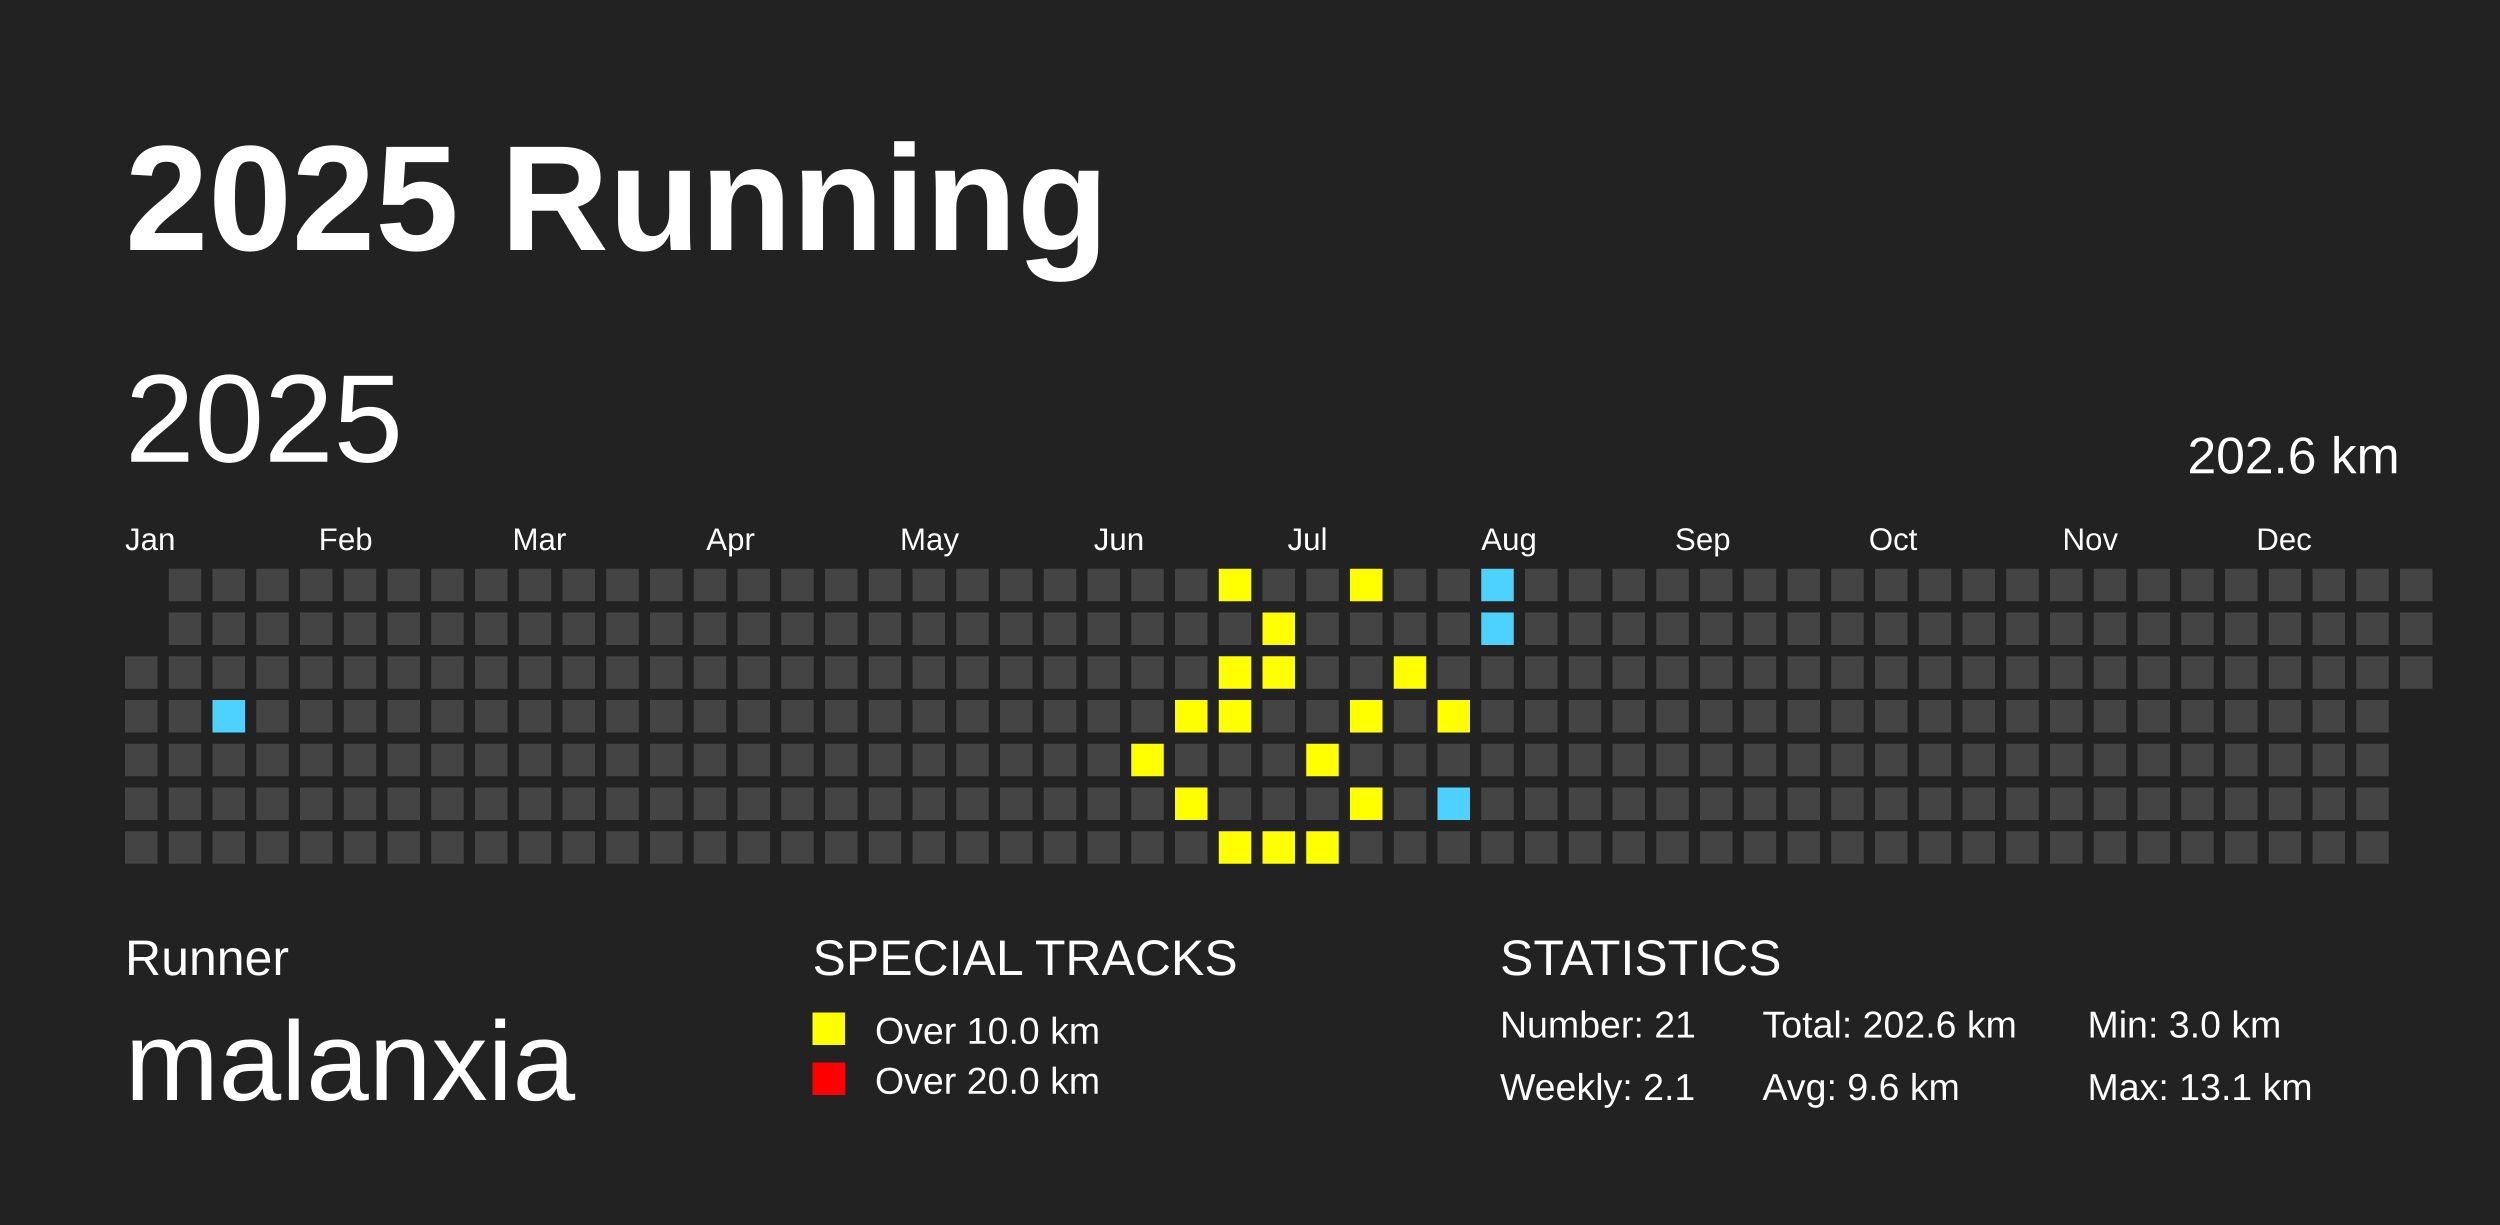
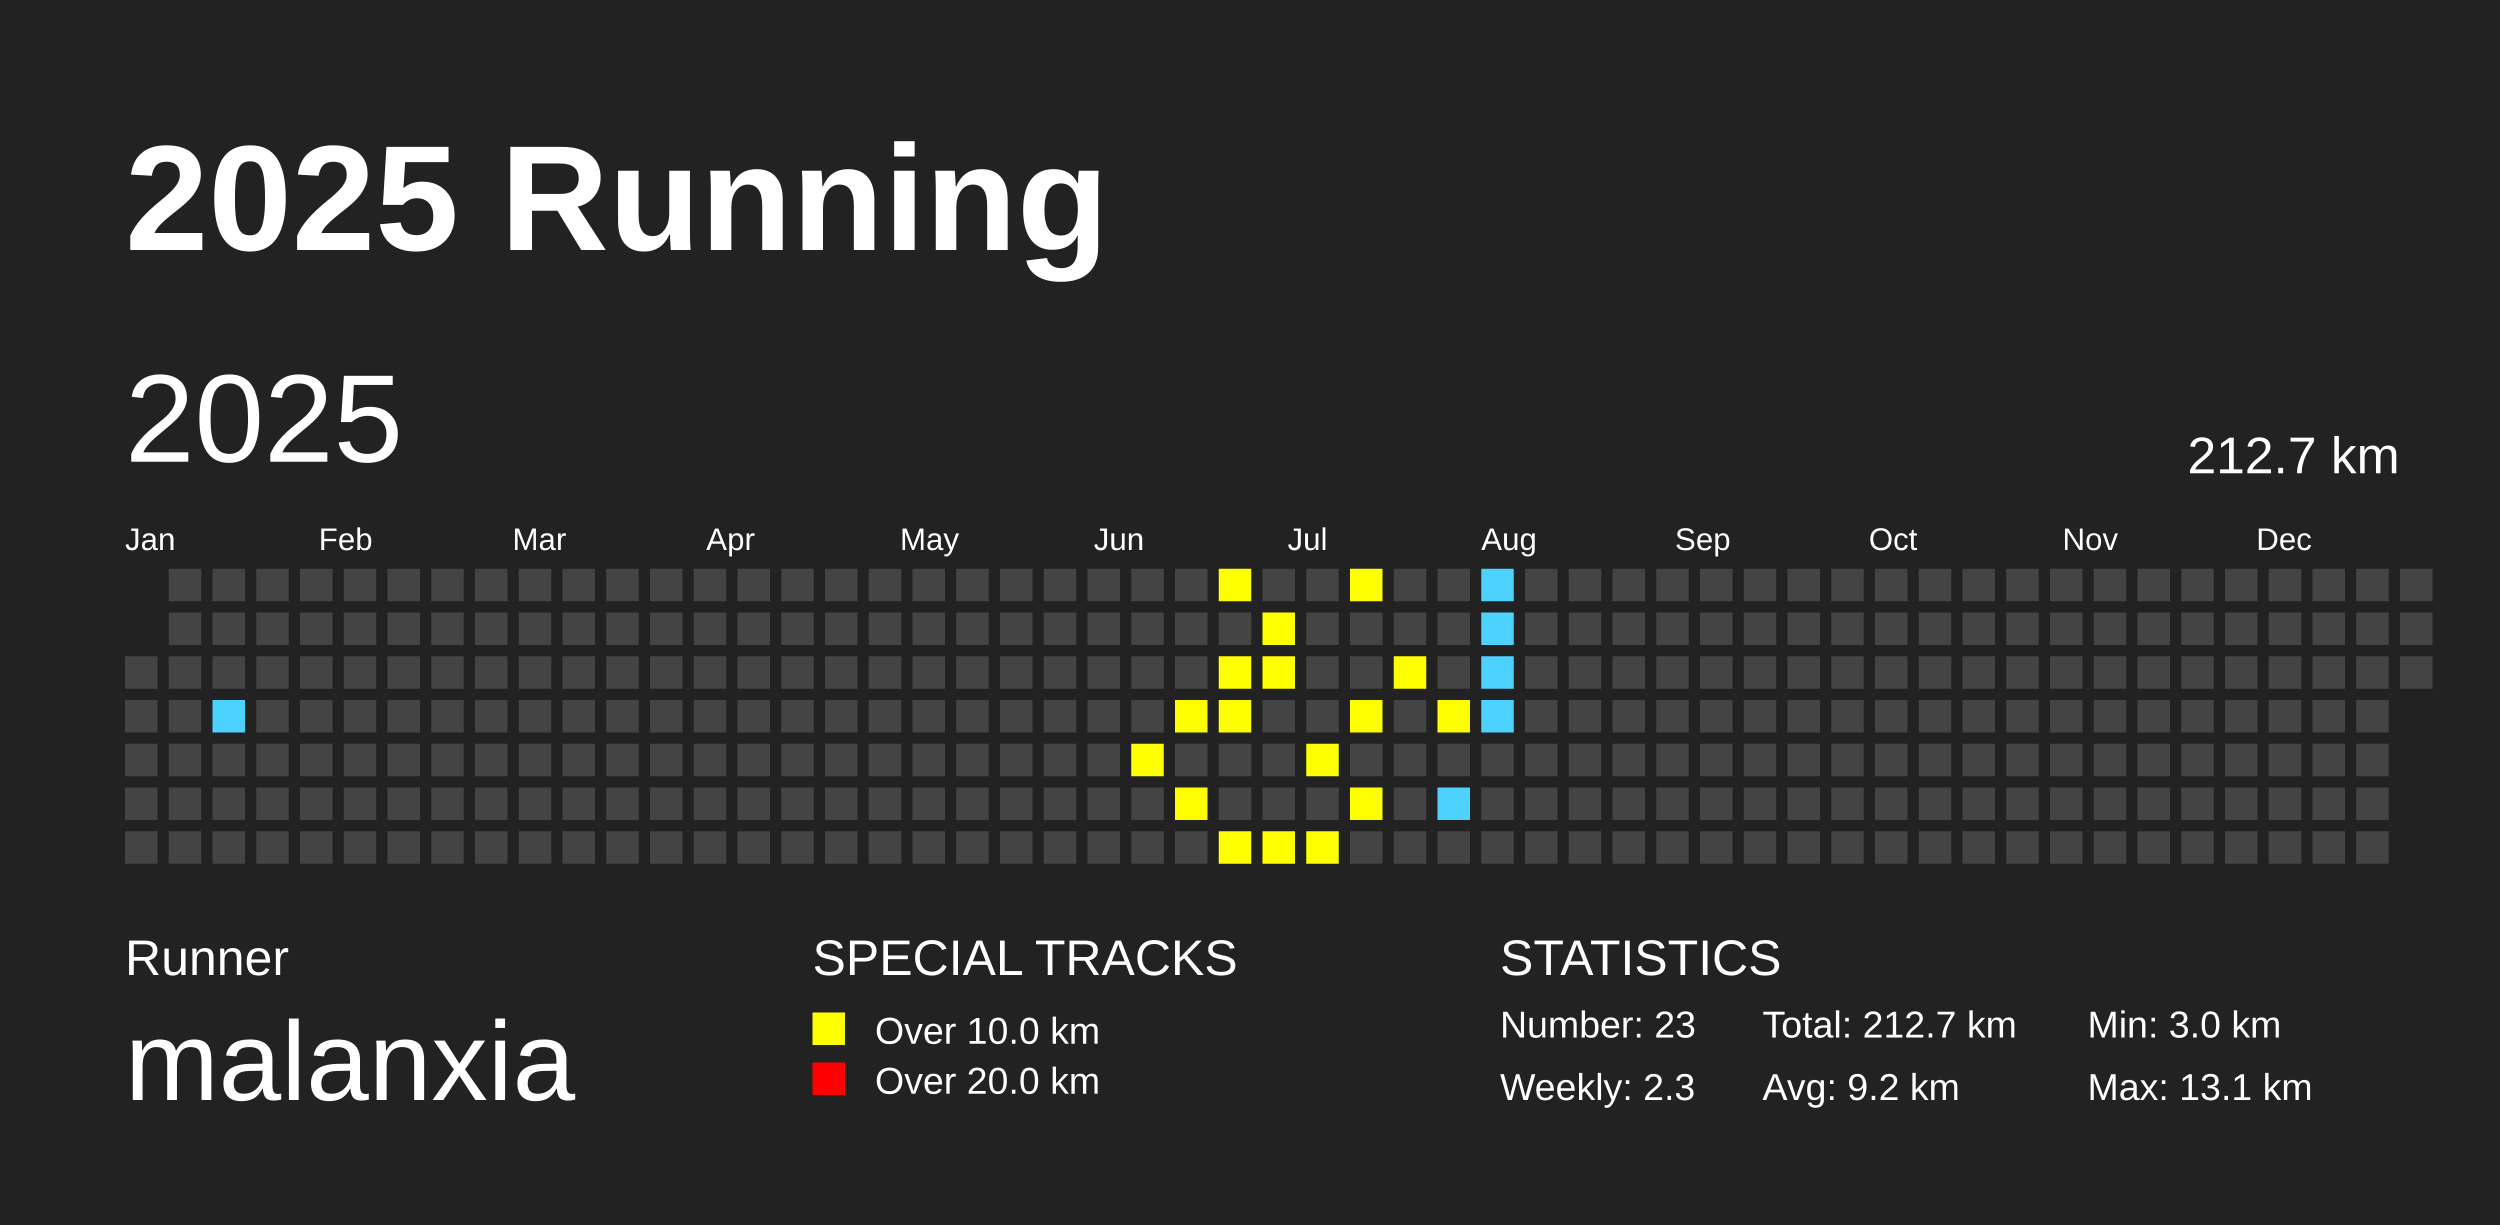
<svg xmlns="http://www.w3.org/2000/svg" baseProfile="full" height="98mm" version="1.1" viewBox="0,0,200,98" width="200mm">
  <defs />
  <rect fill="#222222" height="98" width="200" x="0" y="0" />
  <text fill="#FFFFFF" style="font-size:12px; font-family:Arial; font-weight:bold;" x="10" y="20">2025 Running</text>
  <text fill="#FFFFFF" style="font-size:4px; font-family:Arial" x="10" y="78">Runner</text>
  <text fill="#FFFFFF" style="font-size:9px; font-family:Arial" x="10" y="88">malanxia</text>
  <text fill="#FFFFFF" style="font-size:4px; font-family:Arial" x="65" y="78">SPECIAL TRACKS</text>
  <rect fill="yellow" height="2.6" width="2.6" x="65" y="81" />
  <text fill="#FFFFFF" style="font-size:3px; font-family:Arial" x="70" y="83.5">Over 10.0 km</text>
  <rect fill="red" height="2.6" width="2.6" x="65" y="85" />
  <text fill="#FFFFFF" style="font-size:3px; font-family:Arial" x="70" y="87.5">Over 20.0 km</text>
  <text fill="#FFFFFF" style="font-size:4px; font-family:Arial" x="120" y="78">STATISTICS</text>
-   <text fill="#FFFFFF" style="font-size:3px; font-family:Arial" x="120" y="83">Number: 21</text>
-   <text fill="#FFFFFF" style="font-size:3px; font-family:Arial" x="120" y="88">Weekly: 2.1</text>
-   <text fill="#FFFFFF" style="font-size:3px; font-family:Arial" x="141" y="83">Total: 202.6 km</text>
-   <text fill="#FFFFFF" style="font-size:3px; font-family:Arial" x="141" y="88">Avg: 9.6 km</text>
+   <text fill="#FFFFFF" style="font-size:3px; font-family:Arial" x="120" y="83">Number: 23</text>
+   <text fill="#FFFFFF" style="font-size:3px; font-family:Arial" x="120" y="88">Weekly: 2.3</text>
+   <text fill="#FFFFFF" style="font-size:3px; font-family:Arial" x="141" y="83">Total: 212.7 km</text>
+   <text fill="#FFFFFF" style="font-size:3px; font-family:Arial" x="141" y="88">Avg: 9.2 km</text>
  <text fill="#FFFFFF" style="font-size:3px; font-family:Arial" x="167" y="83">Min: 3.0 km</text>
  <text fill="#FFFFFF" style="font-size:3px; font-family:Arial" x="167" y="88">Max: 13.1 km</text>
  <text dominant-baseline="hanging" fill="#FFFFFF" style="font-size:10.0px; font-family:Arial;" x="10" y="30">2025</text>
-   <text dominant-baseline="hanging" fill="#FFFFFF" style="font-size:4.125px; font-family:Arial;" x="175" y="35">202.6 km</text>
+   <text dominant-baseline="hanging" fill="#FFFFFF" style="font-size:4.125px; font-family:Arial;" x="175" y="35">212.7 km</text>
  <text fill="#FFFFFF" style="font-size:2.5px; font-family:Arial" x="10.0" y="44">Jan</text>
  <text fill="#FFFFFF" style="font-size:2.5px; font-family:Arial" x="25.5" y="44">Feb</text>
  <text fill="#FFFFFF" style="font-size:2.5px; font-family:Arial" x="41.0" y="44">Mar</text>
  <text fill="#FFFFFF" style="font-size:2.5px; font-family:Arial" x="56.5" y="44">Apr</text>
  <text fill="#FFFFFF" style="font-size:2.5px; font-family:Arial" x="72.0" y="44">May</text>
  <text fill="#FFFFFF" style="font-size:2.5px; font-family:Arial" x="87.5" y="44">Jun</text>
  <text fill="#FFFFFF" style="font-size:2.5px; font-family:Arial" x="103.0" y="44">Jul</text>
  <text fill="#FFFFFF" style="font-size:2.5px; font-family:Arial" x="118.5" y="44">Aug</text>
  <text fill="#FFFFFF" style="font-size:2.5px; font-family:Arial" x="134.0" y="44">Sep</text>
  <text fill="#FFFFFF" style="font-size:2.5px; font-family:Arial" x="149.5" y="44">Oct</text>
  <text fill="#FFFFFF" style="font-size:2.5px; font-family:Arial" x="165.0" y="44">Nov</text>
  <text fill="#FFFFFF" style="font-size:2.5px; font-family:Arial" x="180.5" y="44">Dec</text>
  <rect fill="#444444" height="2.6" width="2.6" x="10.0" y="52.5" />
  <rect fill="#444444" height="2.6" width="2.6" x="10.0" y="56.0" />
  <rect fill="#444444" height="2.6" width="2.6" x="10.0" y="59.5" />
  <rect fill="#444444" height="2.6" width="2.6" x="10.0" y="63.0" />
  <rect fill="#444444" height="2.6" width="2.6" x="10.0" y="66.5" />
  <rect fill="#444444" height="2.6" width="2.6" x="13.5" y="45.5" />
  <rect fill="#444444" height="2.6" width="2.6" x="13.5" y="49.0" />
  <rect fill="#444444" height="2.6" width="2.6" x="13.5" y="52.5" />
  <rect fill="#444444" height="2.6" width="2.6" x="13.5" y="56.0" />
  <rect fill="#444444" height="2.6" width="2.6" x="13.5" y="59.5" />
  <rect fill="#444444" height="2.6" width="2.6" x="13.5" y="63.0" />
  <rect fill="#444444" height="2.6" width="2.6" x="13.5" y="66.5" />
  <rect fill="#444444" height="2.6" width="2.6" x="17.0" y="45.5" />
  <rect fill="#444444" height="2.6" width="2.6" x="17.0" y="49.0" />
  <rect fill="#444444" height="2.6" width="2.6" x="17.0" y="52.5" />
  <rect fill="#4DD2FF" height="2.6" width="2.6" x="17.0" y="56.0" />
  <rect fill="#444444" height="2.6" width="2.6" x="17.0" y="59.5" />
  <rect fill="#444444" height="2.6" width="2.6" x="17.0" y="63.0" />
  <rect fill="#444444" height="2.6" width="2.6" x="17.0" y="66.5" />
  <rect fill="#444444" height="2.6" width="2.6" x="20.5" y="45.5" />
  <rect fill="#444444" height="2.6" width="2.6" x="20.5" y="49.0" />
  <rect fill="#444444" height="2.6" width="2.6" x="20.5" y="52.5" />
  <rect fill="#444444" height="2.6" width="2.6" x="20.5" y="56.0" />
  <rect fill="#444444" height="2.6" width="2.6" x="20.5" y="59.5" />
  <rect fill="#444444" height="2.6" width="2.6" x="20.5" y="63.0" />
  <rect fill="#444444" height="2.6" width="2.6" x="20.5" y="66.5" />
  <rect fill="#444444" height="2.6" width="2.6" x="24.0" y="45.5" />
  <rect fill="#444444" height="2.6" width="2.6" x="24.0" y="49.0" />
  <rect fill="#444444" height="2.6" width="2.6" x="24.0" y="52.5" />
  <rect fill="#444444" height="2.6" width="2.6" x="24.0" y="56.0" />
  <rect fill="#444444" height="2.6" width="2.6" x="24.0" y="59.5" />
  <rect fill="#444444" height="2.6" width="2.6" x="24.0" y="63.0" />
  <rect fill="#444444" height="2.6" width="2.6" x="24.0" y="66.5" />
  <rect fill="#444444" height="2.6" width="2.6" x="27.5" y="45.5" />
  <rect fill="#444444" height="2.6" width="2.6" x="27.5" y="49.0" />
  <rect fill="#444444" height="2.6" width="2.6" x="27.5" y="52.5" />
  <rect fill="#444444" height="2.6" width="2.6" x="27.5" y="56.0" />
  <rect fill="#444444" height="2.6" width="2.6" x="27.5" y="59.5" />
  <rect fill="#444444" height="2.6" width="2.6" x="27.5" y="63.0" />
  <rect fill="#444444" height="2.6" width="2.6" x="27.5" y="66.5" />
  <rect fill="#444444" height="2.6" width="2.6" x="31.0" y="45.5" />
  <rect fill="#444444" height="2.6" width="2.6" x="31.0" y="49.0" />
  <rect fill="#444444" height="2.6" width="2.6" x="31.0" y="52.5" />
  <rect fill="#444444" height="2.6" width="2.6" x="31.0" y="56.0" />
  <rect fill="#444444" height="2.6" width="2.6" x="31.0" y="59.5" />
  <rect fill="#444444" height="2.6" width="2.6" x="31.0" y="63.0" />
  <rect fill="#444444" height="2.6" width="2.6" x="31.0" y="66.5" />
  <rect fill="#444444" height="2.6" width="2.6" x="34.5" y="45.5" />
  <rect fill="#444444" height="2.6" width="2.6" x="34.5" y="49.0" />
  <rect fill="#444444" height="2.6" width="2.6" x="34.5" y="52.5" />
  <rect fill="#444444" height="2.6" width="2.6" x="34.5" y="56.0" />
  <rect fill="#444444" height="2.6" width="2.6" x="34.5" y="59.5" />
  <rect fill="#444444" height="2.6" width="2.6" x="34.5" y="63.0" />
  <rect fill="#444444" height="2.6" width="2.6" x="34.5" y="66.5" />
  <rect fill="#444444" height="2.6" width="2.6" x="38.0" y="45.5" />
  <rect fill="#444444" height="2.6" width="2.6" x="38.0" y="49.0" />
  <rect fill="#444444" height="2.6" width="2.6" x="38.0" y="52.5" />
  <rect fill="#444444" height="2.6" width="2.6" x="38.0" y="56.0" />
  <rect fill="#444444" height="2.6" width="2.6" x="38.0" y="59.5" />
  <rect fill="#444444" height="2.6" width="2.6" x="38.0" y="63.0" />
  <rect fill="#444444" height="2.6" width="2.6" x="38.0" y="66.5" />
  <rect fill="#444444" height="2.6" width="2.6" x="41.5" y="45.5" />
  <rect fill="#444444" height="2.6" width="2.6" x="41.5" y="49.0" />
  <rect fill="#444444" height="2.6" width="2.6" x="41.5" y="52.5" />
  <rect fill="#444444" height="2.6" width="2.6" x="41.5" y="56.0" />
  <rect fill="#444444" height="2.6" width="2.6" x="41.5" y="59.5" />
  <rect fill="#444444" height="2.6" width="2.6" x="41.5" y="63.0" />
  <rect fill="#444444" height="2.6" width="2.6" x="41.5" y="66.5" />
  <rect fill="#444444" height="2.6" width="2.6" x="45.0" y="45.5" />
  <rect fill="#444444" height="2.6" width="2.6" x="45.0" y="49.0" />
  <rect fill="#444444" height="2.6" width="2.6" x="45.0" y="52.5" />
  <rect fill="#444444" height="2.6" width="2.6" x="45.0" y="56.0" />
  <rect fill="#444444" height="2.6" width="2.6" x="45.0" y="59.5" />
  <rect fill="#444444" height="2.6" width="2.6" x="45.0" y="63.0" />
  <rect fill="#444444" height="2.6" width="2.6" x="45.0" y="66.5" />
  <rect fill="#444444" height="2.6" width="2.6" x="48.5" y="45.5" />
  <rect fill="#444444" height="2.6" width="2.6" x="48.5" y="49.0" />
  <rect fill="#444444" height="2.6" width="2.6" x="48.5" y="52.5" />
  <rect fill="#444444" height="2.6" width="2.6" x="48.5" y="56.0" />
  <rect fill="#444444" height="2.6" width="2.6" x="48.5" y="59.5" />
  <rect fill="#444444" height="2.6" width="2.6" x="48.5" y="63.0" />
  <rect fill="#444444" height="2.6" width="2.6" x="48.5" y="66.5" />
  <rect fill="#444444" height="2.6" width="2.6" x="52.0" y="45.5" />
  <rect fill="#444444" height="2.6" width="2.6" x="52.0" y="49.0" />
  <rect fill="#444444" height="2.6" width="2.6" x="52.0" y="52.5" />
  <rect fill="#444444" height="2.6" width="2.6" x="52.0" y="56.0" />
  <rect fill="#444444" height="2.6" width="2.6" x="52.0" y="59.5" />
  <rect fill="#444444" height="2.6" width="2.6" x="52.0" y="63.0" />
  <rect fill="#444444" height="2.6" width="2.6" x="52.0" y="66.5" />
  <rect fill="#444444" height="2.6" width="2.6" x="55.5" y="45.5" />
  <rect fill="#444444" height="2.6" width="2.6" x="55.5" y="49.0" />
  <rect fill="#444444" height="2.6" width="2.6" x="55.5" y="52.5" />
  <rect fill="#444444" height="2.6" width="2.6" x="55.5" y="56.0" />
  <rect fill="#444444" height="2.6" width="2.6" x="55.5" y="59.5" />
  <rect fill="#444444" height="2.6" width="2.6" x="55.5" y="63.0" />
  <rect fill="#444444" height="2.6" width="2.6" x="55.5" y="66.5" />
  <rect fill="#444444" height="2.6" width="2.6" x="59.0" y="45.5" />
  <rect fill="#444444" height="2.6" width="2.6" x="59.0" y="49.0" />
  <rect fill="#444444" height="2.6" width="2.6" x="59.0" y="52.5" />
  <rect fill="#444444" height="2.6" width="2.6" x="59.0" y="56.0" />
  <rect fill="#444444" height="2.6" width="2.6" x="59.0" y="59.5" />
  <rect fill="#444444" height="2.6" width="2.6" x="59.0" y="63.0" />
  <rect fill="#444444" height="2.6" width="2.6" x="59.0" y="66.5" />
  <rect fill="#444444" height="2.6" width="2.6" x="62.5" y="45.5" />
  <rect fill="#444444" height="2.6" width="2.6" x="62.5" y="49.0" />
  <rect fill="#444444" height="2.6" width="2.6" x="62.5" y="52.5" />
  <rect fill="#444444" height="2.6" width="2.6" x="62.5" y="56.0" />
  <rect fill="#444444" height="2.6" width="2.6" x="62.5" y="59.5" />
  <rect fill="#444444" height="2.6" width="2.6" x="62.5" y="63.0" />
  <rect fill="#444444" height="2.6" width="2.6" x="62.5" y="66.5" />
  <rect fill="#444444" height="2.6" width="2.6" x="66.0" y="45.5" />
  <rect fill="#444444" height="2.6" width="2.6" x="66.0" y="49.0" />
  <rect fill="#444444" height="2.6" width="2.6" x="66.0" y="52.5" />
  <rect fill="#444444" height="2.6" width="2.6" x="66.0" y="56.0" />
  <rect fill="#444444" height="2.6" width="2.6" x="66.0" y="59.5" />
  <rect fill="#444444" height="2.6" width="2.6" x="66.0" y="63.0" />
  <rect fill="#444444" height="2.6" width="2.6" x="66.0" y="66.5" />
  <rect fill="#444444" height="2.6" width="2.6" x="69.5" y="45.5" />
  <rect fill="#444444" height="2.6" width="2.6" x="69.5" y="49.0" />
  <rect fill="#444444" height="2.6" width="2.6" x="69.5" y="52.5" />
  <rect fill="#444444" height="2.6" width="2.6" x="69.5" y="56.0" />
  <rect fill="#444444" height="2.6" width="2.6" x="69.5" y="59.5" />
  <rect fill="#444444" height="2.6" width="2.6" x="69.5" y="63.0" />
  <rect fill="#444444" height="2.6" width="2.6" x="69.5" y="66.5" />
  <rect fill="#444444" height="2.6" width="2.6" x="73.0" y="45.5" />
  <rect fill="#444444" height="2.6" width="2.6" x="73.0" y="49.0" />
  <rect fill="#444444" height="2.6" width="2.6" x="73.0" y="52.5" />
  <rect fill="#444444" height="2.6" width="2.6" x="73.0" y="56.0" />
  <rect fill="#444444" height="2.6" width="2.6" x="73.0" y="59.5" />
  <rect fill="#444444" height="2.6" width="2.6" x="73.0" y="63.0" />
  <rect fill="#444444" height="2.6" width="2.6" x="73.0" y="66.5" />
  <rect fill="#444444" height="2.6" width="2.6" x="76.5" y="45.5" />
  <rect fill="#444444" height="2.6" width="2.6" x="76.5" y="49.0" />
  <rect fill="#444444" height="2.6" width="2.6" x="76.5" y="52.5" />
  <rect fill="#444444" height="2.6" width="2.6" x="76.5" y="56.0" />
  <rect fill="#444444" height="2.6" width="2.6" x="76.5" y="59.5" />
  <rect fill="#444444" height="2.6" width="2.6" x="76.5" y="63.0" />
  <rect fill="#444444" height="2.6" width="2.6" x="76.5" y="66.5" />
  <rect fill="#444444" height="2.6" width="2.6" x="80.0" y="45.5" />
  <rect fill="#444444" height="2.6" width="2.6" x="80.0" y="49.0" />
  <rect fill="#444444" height="2.6" width="2.6" x="80.0" y="52.5" />
  <rect fill="#444444" height="2.6" width="2.6" x="80.0" y="56.0" />
  <rect fill="#444444" height="2.6" width="2.6" x="80.0" y="59.5" />
  <rect fill="#444444" height="2.6" width="2.6" x="80.0" y="63.0" />
  <rect fill="#444444" height="2.6" width="2.6" x="80.0" y="66.5" />
  <rect fill="#444444" height="2.6" width="2.6" x="83.5" y="45.5" />
  <rect fill="#444444" height="2.6" width="2.6" x="83.5" y="49.0" />
  <rect fill="#444444" height="2.6" width="2.6" x="83.5" y="52.5" />
  <rect fill="#444444" height="2.6" width="2.6" x="83.5" y="56.0" />
  <rect fill="#444444" height="2.6" width="2.6" x="83.5" y="59.5" />
  <rect fill="#444444" height="2.6" width="2.6" x="83.5" y="63.0" />
  <rect fill="#444444" height="2.6" width="2.6" x="83.5" y="66.5" />
  <rect fill="#444444" height="2.6" width="2.6" x="87.0" y="45.5" />
  <rect fill="#444444" height="2.6" width="2.6" x="87.0" y="49.0" />
  <rect fill="#444444" height="2.6" width="2.6" x="87.0" y="52.5" />
  <rect fill="#444444" height="2.6" width="2.6" x="87.0" y="56.0" />
  <rect fill="#444444" height="2.6" width="2.6" x="87.0" y="59.5" />
  <rect fill="#444444" height="2.6" width="2.6" x="87.0" y="63.0" />
  <rect fill="#444444" height="2.6" width="2.6" x="87.0" y="66.5" />
  <rect fill="#444444" height="2.6" width="2.6" x="90.5" y="45.5" />
  <rect fill="#444444" height="2.6" width="2.6" x="90.5" y="49.0" />
  <rect fill="#444444" height="2.6" width="2.6" x="90.5" y="52.5" />
  <rect fill="#444444" height="2.6" width="2.6" x="90.5" y="56.0" />
  <rect fill="yellow" height="2.6" width="2.6" x="90.5" y="59.5" />
  <rect fill="#444444" height="2.6" width="2.6" x="90.5" y="63.0" />
  <rect fill="#444444" height="2.6" width="2.6" x="90.5" y="66.5" />
  <rect fill="#444444" height="2.6" width="2.6" x="94.0" y="45.5" />
  <rect fill="#444444" height="2.6" width="2.6" x="94.0" y="49.0" />
  <rect fill="#444444" height="2.6" width="2.6" x="94.0" y="52.5" />
  <rect fill="yellow" height="2.6" width="2.6" x="94.0" y="56.0" />
  <rect fill="#444444" height="2.6" width="2.6" x="94.0" y="59.5" />
  <rect fill="yellow" height="2.6" width="2.6" x="94.0" y="63.0" />
  <rect fill="#444444" height="2.6" width="2.6" x="94.0" y="66.5" />
  <rect fill="yellow" height="2.6" width="2.6" x="97.5" y="45.5" />
  <rect fill="#444444" height="2.6" width="2.6" x="97.5" y="49.0" />
  <rect fill="yellow" height="2.6" width="2.6" x="97.5" y="52.5" />
  <rect fill="yellow" height="2.6" width="2.6" x="97.5" y="56.0" />
  <rect fill="#444444" height="2.6" width="2.6" x="97.5" y="59.5" />
  <rect fill="#444444" height="2.6" width="2.6" x="97.5" y="63.0" />
  <rect fill="yellow" height="2.6" width="2.6" x="97.5" y="66.5" />
  <rect fill="#444444" height="2.6" width="2.6" x="101.0" y="45.5" />
  <rect fill="yellow" height="2.6" width="2.6" x="101.0" y="49.0" />
  <rect fill="yellow" height="2.6" width="2.6" x="101.0" y="52.5" />
  <rect fill="#444444" height="2.6" width="2.6" x="101.0" y="56.0" />
  <rect fill="#444444" height="2.6" width="2.6" x="101.0" y="59.5" />
  <rect fill="#444444" height="2.6" width="2.6" x="101.0" y="63.0" />
  <rect fill="yellow" height="2.6" width="2.6" x="101.0" y="66.5" />
  <rect fill="#444444" height="2.6" width="2.6" x="104.5" y="45.5" />
  <rect fill="#444444" height="2.6" width="2.6" x="104.5" y="49.0" />
  <rect fill="#444444" height="2.6" width="2.6" x="104.5" y="52.5" />
  <rect fill="#444444" height="2.6" width="2.6" x="104.5" y="56.0" />
  <rect fill="yellow" height="2.6" width="2.6" x="104.5" y="59.5" />
  <rect fill="#444444" height="2.6" width="2.6" x="104.5" y="63.0" />
  <rect fill="yellow" height="2.6" width="2.6" x="104.5" y="66.5" />
  <rect fill="yellow" height="2.6" width="2.6" x="108.0" y="45.5" />
  <rect fill="#444444" height="2.6" width="2.6" x="108.0" y="49.0" />
  <rect fill="#444444" height="2.6" width="2.6" x="108.0" y="52.5" />
  <rect fill="yellow" height="2.6" width="2.6" x="108.0" y="56.0" />
  <rect fill="#444444" height="2.6" width="2.6" x="108.0" y="59.5" />
  <rect fill="yellow" height="2.6" width="2.6" x="108.0" y="63.0" />
  <rect fill="#444444" height="2.6" width="2.6" x="108.0" y="66.5" />
  <rect fill="#444444" height="2.6" width="2.6" x="111.5" y="45.5" />
  <rect fill="#444444" height="2.6" width="2.6" x="111.5" y="49.0" />
  <rect fill="yellow" height="2.6" width="2.6" x="111.5" y="52.5" />
  <rect fill="#444444" height="2.6" width="2.6" x="111.5" y="56.0" />
  <rect fill="#444444" height="2.6" width="2.6" x="111.5" y="59.5" />
  <rect fill="#444444" height="2.6" width="2.6" x="111.5" y="63.0" />
  <rect fill="#444444" height="2.6" width="2.6" x="111.5" y="66.5" />
  <rect fill="#444444" height="2.6" width="2.6" x="115.0" y="45.5" />
  <rect fill="#444444" height="2.6" width="2.6" x="115.0" y="49.0" />
  <rect fill="#444444" height="2.6" width="2.6" x="115.0" y="52.5" />
  <rect fill="yellow" height="2.6" width="2.6" x="115.0" y="56.0" />
  <rect fill="#444444" height="2.6" width="2.6" x="115.0" y="59.5" />
  <rect fill="#4DD2FF" height="2.6" width="2.6" x="115.0" y="63.0" />
  <rect fill="#444444" height="2.6" width="2.6" x="115.0" y="66.5" />
  <rect fill="#4DD2FF" height="2.6" width="2.6" x="118.5" y="45.5" />
  <rect fill="#4DD2FF" height="2.6" width="2.6" x="118.5" y="49.0" />
-   <rect fill="#444444" height="2.6" width="2.6" x="118.5" y="52.5" />
-   <rect fill="#444444" height="2.6" width="2.6" x="118.5" y="56.0" />
+   <rect fill="#4DD2FF" height="2.6" width="2.6" x="118.5" y="52.5" />
+   <rect fill="#4DD2FF" height="2.6" width="2.6" x="118.5" y="56.0" />
  <rect fill="#444444" height="2.6" width="2.6" x="118.5" y="59.5" />
  <rect fill="#444444" height="2.6" width="2.6" x="118.5" y="63.0" />
  <rect fill="#444444" height="2.6" width="2.6" x="118.5" y="66.5" />
  <rect fill="#444444" height="2.6" width="2.6" x="122.0" y="45.5" />
  <rect fill="#444444" height="2.6" width="2.6" x="122.0" y="49.0" />
  <rect fill="#444444" height="2.6" width="2.6" x="122.0" y="52.5" />
  <rect fill="#444444" height="2.6" width="2.6" x="122.0" y="56.0" />
  <rect fill="#444444" height="2.6" width="2.6" x="122.0" y="59.5" />
  <rect fill="#444444" height="2.6" width="2.6" x="122.0" y="63.0" />
  <rect fill="#444444" height="2.6" width="2.6" x="122.0" y="66.5" />
  <rect fill="#444444" height="2.6" width="2.6" x="125.5" y="45.5" />
  <rect fill="#444444" height="2.6" width="2.6" x="125.5" y="49.0" />
  <rect fill="#444444" height="2.6" width="2.6" x="125.5" y="52.5" />
  <rect fill="#444444" height="2.6" width="2.6" x="125.5" y="56.0" />
  <rect fill="#444444" height="2.6" width="2.6" x="125.5" y="59.5" />
  <rect fill="#444444" height="2.6" width="2.6" x="125.5" y="63.0" />
  <rect fill="#444444" height="2.6" width="2.6" x="125.5" y="66.5" />
  <rect fill="#444444" height="2.6" width="2.6" x="129.0" y="45.5" />
  <rect fill="#444444" height="2.6" width="2.6" x="129.0" y="49.0" />
  <rect fill="#444444" height="2.6" width="2.6" x="129.0" y="52.5" />
  <rect fill="#444444" height="2.6" width="2.6" x="129.0" y="56.0" />
  <rect fill="#444444" height="2.6" width="2.6" x="129.0" y="59.5" />
  <rect fill="#444444" height="2.6" width="2.6" x="129.0" y="63.0" />
  <rect fill="#444444" height="2.6" width="2.6" x="129.0" y="66.5" />
  <rect fill="#444444" height="2.6" width="2.6" x="132.5" y="45.5" />
  <rect fill="#444444" height="2.6" width="2.6" x="132.5" y="49.0" />
  <rect fill="#444444" height="2.6" width="2.6" x="132.5" y="52.5" />
  <rect fill="#444444" height="2.6" width="2.6" x="132.5" y="56.0" />
  <rect fill="#444444" height="2.6" width="2.6" x="132.5" y="59.5" />
  <rect fill="#444444" height="2.6" width="2.6" x="132.5" y="63.0" />
  <rect fill="#444444" height="2.6" width="2.6" x="132.5" y="66.5" />
  <rect fill="#444444" height="2.6" width="2.6" x="136.0" y="45.5" />
  <rect fill="#444444" height="2.6" width="2.6" x="136.0" y="49.0" />
  <rect fill="#444444" height="2.6" width="2.6" x="136.0" y="52.5" />
  <rect fill="#444444" height="2.6" width="2.6" x="136.0" y="56.0" />
  <rect fill="#444444" height="2.6" width="2.6" x="136.0" y="59.5" />
  <rect fill="#444444" height="2.6" width="2.6" x="136.0" y="63.0" />
  <rect fill="#444444" height="2.6" width="2.6" x="136.0" y="66.5" />
  <rect fill="#444444" height="2.6" width="2.6" x="139.5" y="45.5" />
  <rect fill="#444444" height="2.6" width="2.6" x="139.5" y="49.0" />
  <rect fill="#444444" height="2.6" width="2.6" x="139.5" y="52.5" />
  <rect fill="#444444" height="2.6" width="2.6" x="139.5" y="56.0" />
  <rect fill="#444444" height="2.6" width="2.6" x="139.5" y="59.5" />
  <rect fill="#444444" height="2.6" width="2.6" x="139.5" y="63.0" />
  <rect fill="#444444" height="2.6" width="2.6" x="139.5" y="66.5" />
  <rect fill="#444444" height="2.6" width="2.6" x="143.0" y="45.5" />
  <rect fill="#444444" height="2.6" width="2.6" x="143.0" y="49.0" />
  <rect fill="#444444" height="2.6" width="2.6" x="143.0" y="52.5" />
  <rect fill="#444444" height="2.6" width="2.6" x="143.0" y="56.0" />
  <rect fill="#444444" height="2.6" width="2.6" x="143.0" y="59.5" />
  <rect fill="#444444" height="2.6" width="2.6" x="143.0" y="63.0" />
  <rect fill="#444444" height="2.6" width="2.6" x="143.0" y="66.5" />
  <rect fill="#444444" height="2.6" width="2.6" x="146.5" y="45.5" />
  <rect fill="#444444" height="2.6" width="2.6" x="146.5" y="49.0" />
  <rect fill="#444444" height="2.6" width="2.6" x="146.5" y="52.5" />
  <rect fill="#444444" height="2.6" width="2.6" x="146.5" y="56.0" />
  <rect fill="#444444" height="2.6" width="2.6" x="146.5" y="59.5" />
  <rect fill="#444444" height="2.6" width="2.6" x="146.5" y="63.0" />
  <rect fill="#444444" height="2.6" width="2.6" x="146.5" y="66.5" />
  <rect fill="#444444" height="2.6" width="2.6" x="150.0" y="45.5" />
  <rect fill="#444444" height="2.6" width="2.6" x="150.0" y="49.0" />
  <rect fill="#444444" height="2.6" width="2.6" x="150.0" y="52.5" />
  <rect fill="#444444" height="2.6" width="2.6" x="150.0" y="56.0" />
  <rect fill="#444444" height="2.6" width="2.6" x="150.0" y="59.5" />
  <rect fill="#444444" height="2.6" width="2.6" x="150.0" y="63.0" />
  <rect fill="#444444" height="2.6" width="2.6" x="150.0" y="66.5" />
  <rect fill="#444444" height="2.6" width="2.6" x="153.5" y="45.5" />
  <rect fill="#444444" height="2.6" width="2.6" x="153.5" y="49.0" />
  <rect fill="#444444" height="2.6" width="2.6" x="153.5" y="52.5" />
  <rect fill="#444444" height="2.6" width="2.6" x="153.5" y="56.0" />
  <rect fill="#444444" height="2.6" width="2.6" x="153.5" y="59.5" />
  <rect fill="#444444" height="2.6" width="2.6" x="153.5" y="63.0" />
  <rect fill="#444444" height="2.6" width="2.6" x="153.5" y="66.5" />
  <rect fill="#444444" height="2.6" width="2.6" x="157.0" y="45.5" />
  <rect fill="#444444" height="2.6" width="2.6" x="157.0" y="49.0" />
  <rect fill="#444444" height="2.6" width="2.6" x="157.0" y="52.5" />
  <rect fill="#444444" height="2.6" width="2.6" x="157.0" y="56.0" />
  <rect fill="#444444" height="2.6" width="2.6" x="157.0" y="59.5" />
  <rect fill="#444444" height="2.6" width="2.6" x="157.0" y="63.0" />
  <rect fill="#444444" height="2.6" width="2.6" x="157.0" y="66.5" />
  <rect fill="#444444" height="2.6" width="2.6" x="160.5" y="45.5" />
  <rect fill="#444444" height="2.6" width="2.6" x="160.5" y="49.0" />
  <rect fill="#444444" height="2.6" width="2.6" x="160.5" y="52.5" />
  <rect fill="#444444" height="2.6" width="2.6" x="160.5" y="56.0" />
  <rect fill="#444444" height="2.6" width="2.6" x="160.5" y="59.5" />
  <rect fill="#444444" height="2.6" width="2.6" x="160.5" y="63.0" />
  <rect fill="#444444" height="2.6" width="2.6" x="160.5" y="66.5" />
  <rect fill="#444444" height="2.6" width="2.6" x="164.0" y="45.5" />
  <rect fill="#444444" height="2.6" width="2.6" x="164.0" y="49.0" />
  <rect fill="#444444" height="2.6" width="2.6" x="164.0" y="52.5" />
  <rect fill="#444444" height="2.6" width="2.6" x="164.0" y="56.0" />
  <rect fill="#444444" height="2.6" width="2.6" x="164.0" y="59.5" />
  <rect fill="#444444" height="2.6" width="2.6" x="164.0" y="63.0" />
  <rect fill="#444444" height="2.6" width="2.6" x="164.0" y="66.5" />
  <rect fill="#444444" height="2.6" width="2.6" x="167.5" y="45.5" />
  <rect fill="#444444" height="2.6" width="2.6" x="167.5" y="49.0" />
  <rect fill="#444444" height="2.6" width="2.6" x="167.5" y="52.5" />
  <rect fill="#444444" height="2.6" width="2.6" x="167.5" y="56.0" />
  <rect fill="#444444" height="2.6" width="2.6" x="167.5" y="59.5" />
  <rect fill="#444444" height="2.6" width="2.6" x="167.5" y="63.0" />
  <rect fill="#444444" height="2.6" width="2.6" x="167.5" y="66.5" />
  <rect fill="#444444" height="2.6" width="2.6" x="171.0" y="45.5" />
  <rect fill="#444444" height="2.6" width="2.6" x="171.0" y="49.0" />
  <rect fill="#444444" height="2.6" width="2.6" x="171.0" y="52.5" />
  <rect fill="#444444" height="2.6" width="2.6" x="171.0" y="56.0" />
  <rect fill="#444444" height="2.6" width="2.6" x="171.0" y="59.5" />
  <rect fill="#444444" height="2.6" width="2.6" x="171.0" y="63.0" />
  <rect fill="#444444" height="2.6" width="2.6" x="171.0" y="66.5" />
  <rect fill="#444444" height="2.6" width="2.6" x="174.5" y="45.5" />
  <rect fill="#444444" height="2.6" width="2.6" x="174.5" y="49.0" />
  <rect fill="#444444" height="2.6" width="2.6" x="174.5" y="52.5" />
  <rect fill="#444444" height="2.6" width="2.6" x="174.5" y="56.0" />
  <rect fill="#444444" height="2.6" width="2.6" x="174.5" y="59.5" />
  <rect fill="#444444" height="2.6" width="2.6" x="174.5" y="63.0" />
  <rect fill="#444444" height="2.6" width="2.6" x="174.5" y="66.5" />
  <rect fill="#444444" height="2.6" width="2.6" x="178.0" y="45.5" />
  <rect fill="#444444" height="2.6" width="2.6" x="178.0" y="49.0" />
  <rect fill="#444444" height="2.6" width="2.6" x="178.0" y="52.5" />
  <rect fill="#444444" height="2.6" width="2.6" x="178.0" y="56.0" />
  <rect fill="#444444" height="2.6" width="2.6" x="178.0" y="59.5" />
  <rect fill="#444444" height="2.6" width="2.6" x="178.0" y="63.0" />
  <rect fill="#444444" height="2.6" width="2.6" x="178.0" y="66.5" />
  <rect fill="#444444" height="2.6" width="2.6" x="181.5" y="45.5" />
  <rect fill="#444444" height="2.6" width="2.6" x="181.5" y="49.0" />
  <rect fill="#444444" height="2.6" width="2.6" x="181.5" y="52.5" />
  <rect fill="#444444" height="2.6" width="2.6" x="181.5" y="56.0" />
  <rect fill="#444444" height="2.6" width="2.6" x="181.5" y="59.5" />
  <rect fill="#444444" height="2.6" width="2.6" x="181.5" y="63.0" />
  <rect fill="#444444" height="2.6" width="2.6" x="181.5" y="66.5" />
  <rect fill="#444444" height="2.6" width="2.6" x="185.0" y="45.5" />
  <rect fill="#444444" height="2.6" width="2.6" x="185.0" y="49.0" />
  <rect fill="#444444" height="2.6" width="2.6" x="185.0" y="52.5" />
  <rect fill="#444444" height="2.6" width="2.6" x="185.0" y="56.0" />
  <rect fill="#444444" height="2.6" width="2.6" x="185.0" y="59.5" />
  <rect fill="#444444" height="2.6" width="2.6" x="185.0" y="63.0" />
  <rect fill="#444444" height="2.6" width="2.6" x="185.0" y="66.5" />
  <rect fill="#444444" height="2.6" width="2.6" x="188.5" y="45.5" />
  <rect fill="#444444" height="2.6" width="2.6" x="188.5" y="49.0" />
  <rect fill="#444444" height="2.6" width="2.6" x="188.5" y="52.5" />
  <rect fill="#444444" height="2.6" width="2.6" x="188.5" y="56.0" />
  <rect fill="#444444" height="2.6" width="2.6" x="188.5" y="59.5" />
  <rect fill="#444444" height="2.6" width="2.6" x="188.5" y="63.0" />
  <rect fill="#444444" height="2.6" width="2.6" x="188.5" y="66.5" />
  <rect fill="#444444" height="2.6" width="2.6" x="192.0" y="45.5" />
  <rect fill="#444444" height="2.6" width="2.6" x="192.0" y="49.0" />
  <rect fill="#444444" height="2.6" width="2.6" x="192.0" y="52.5" />
</svg>
